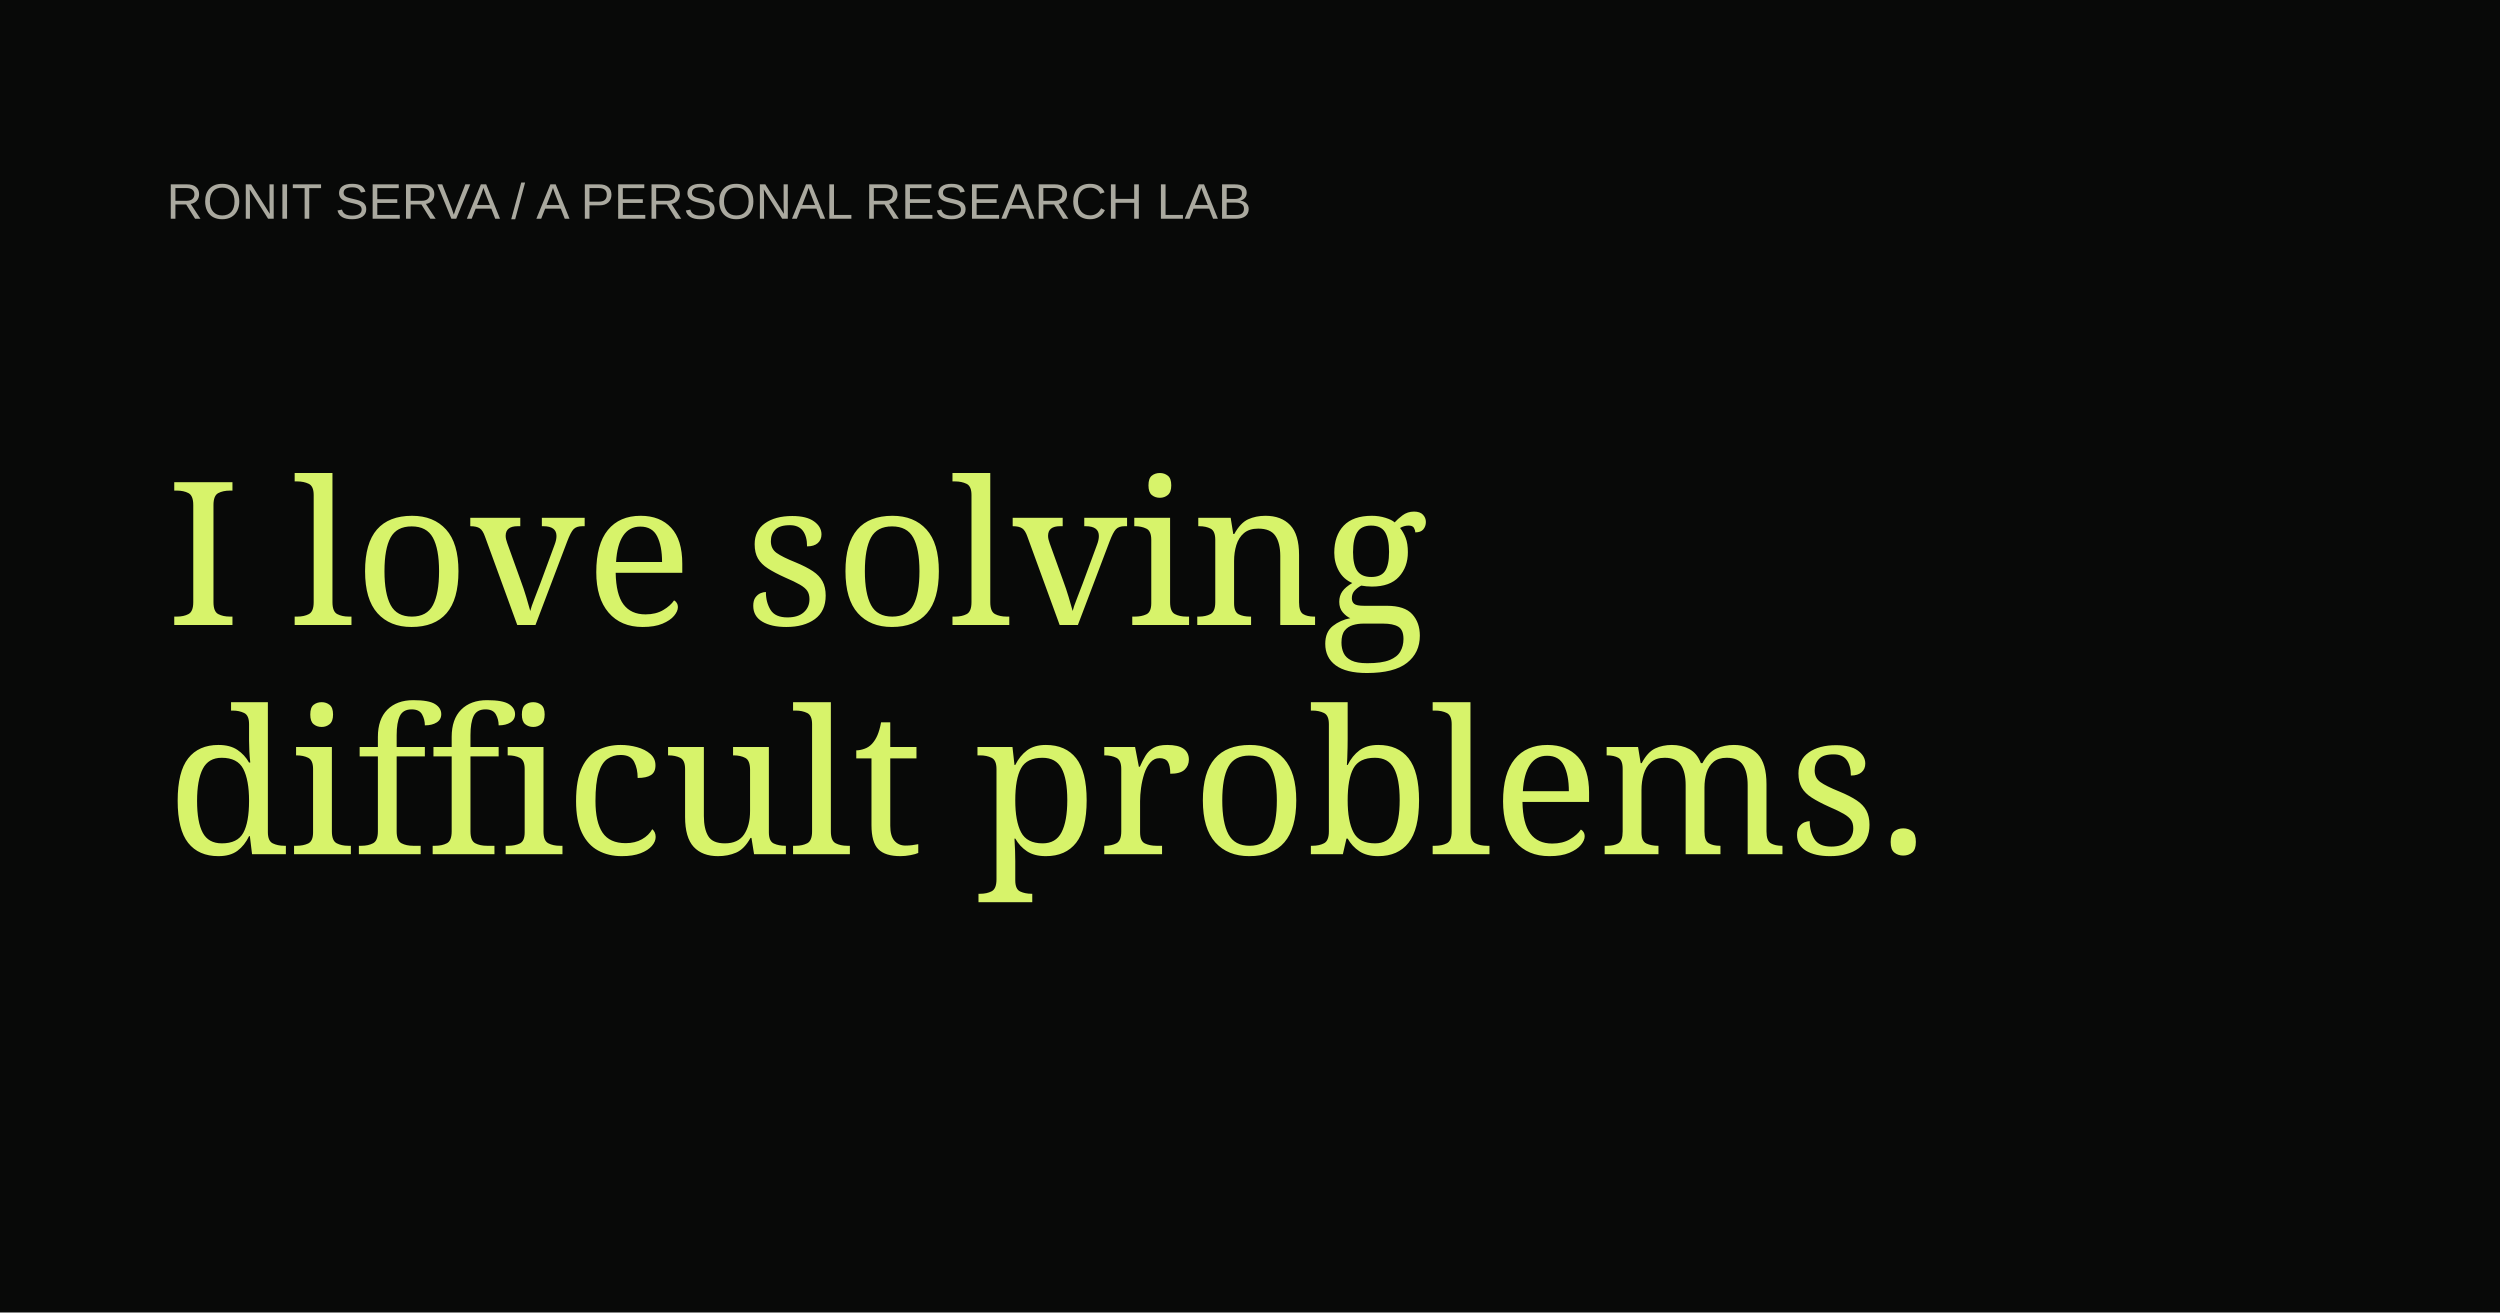
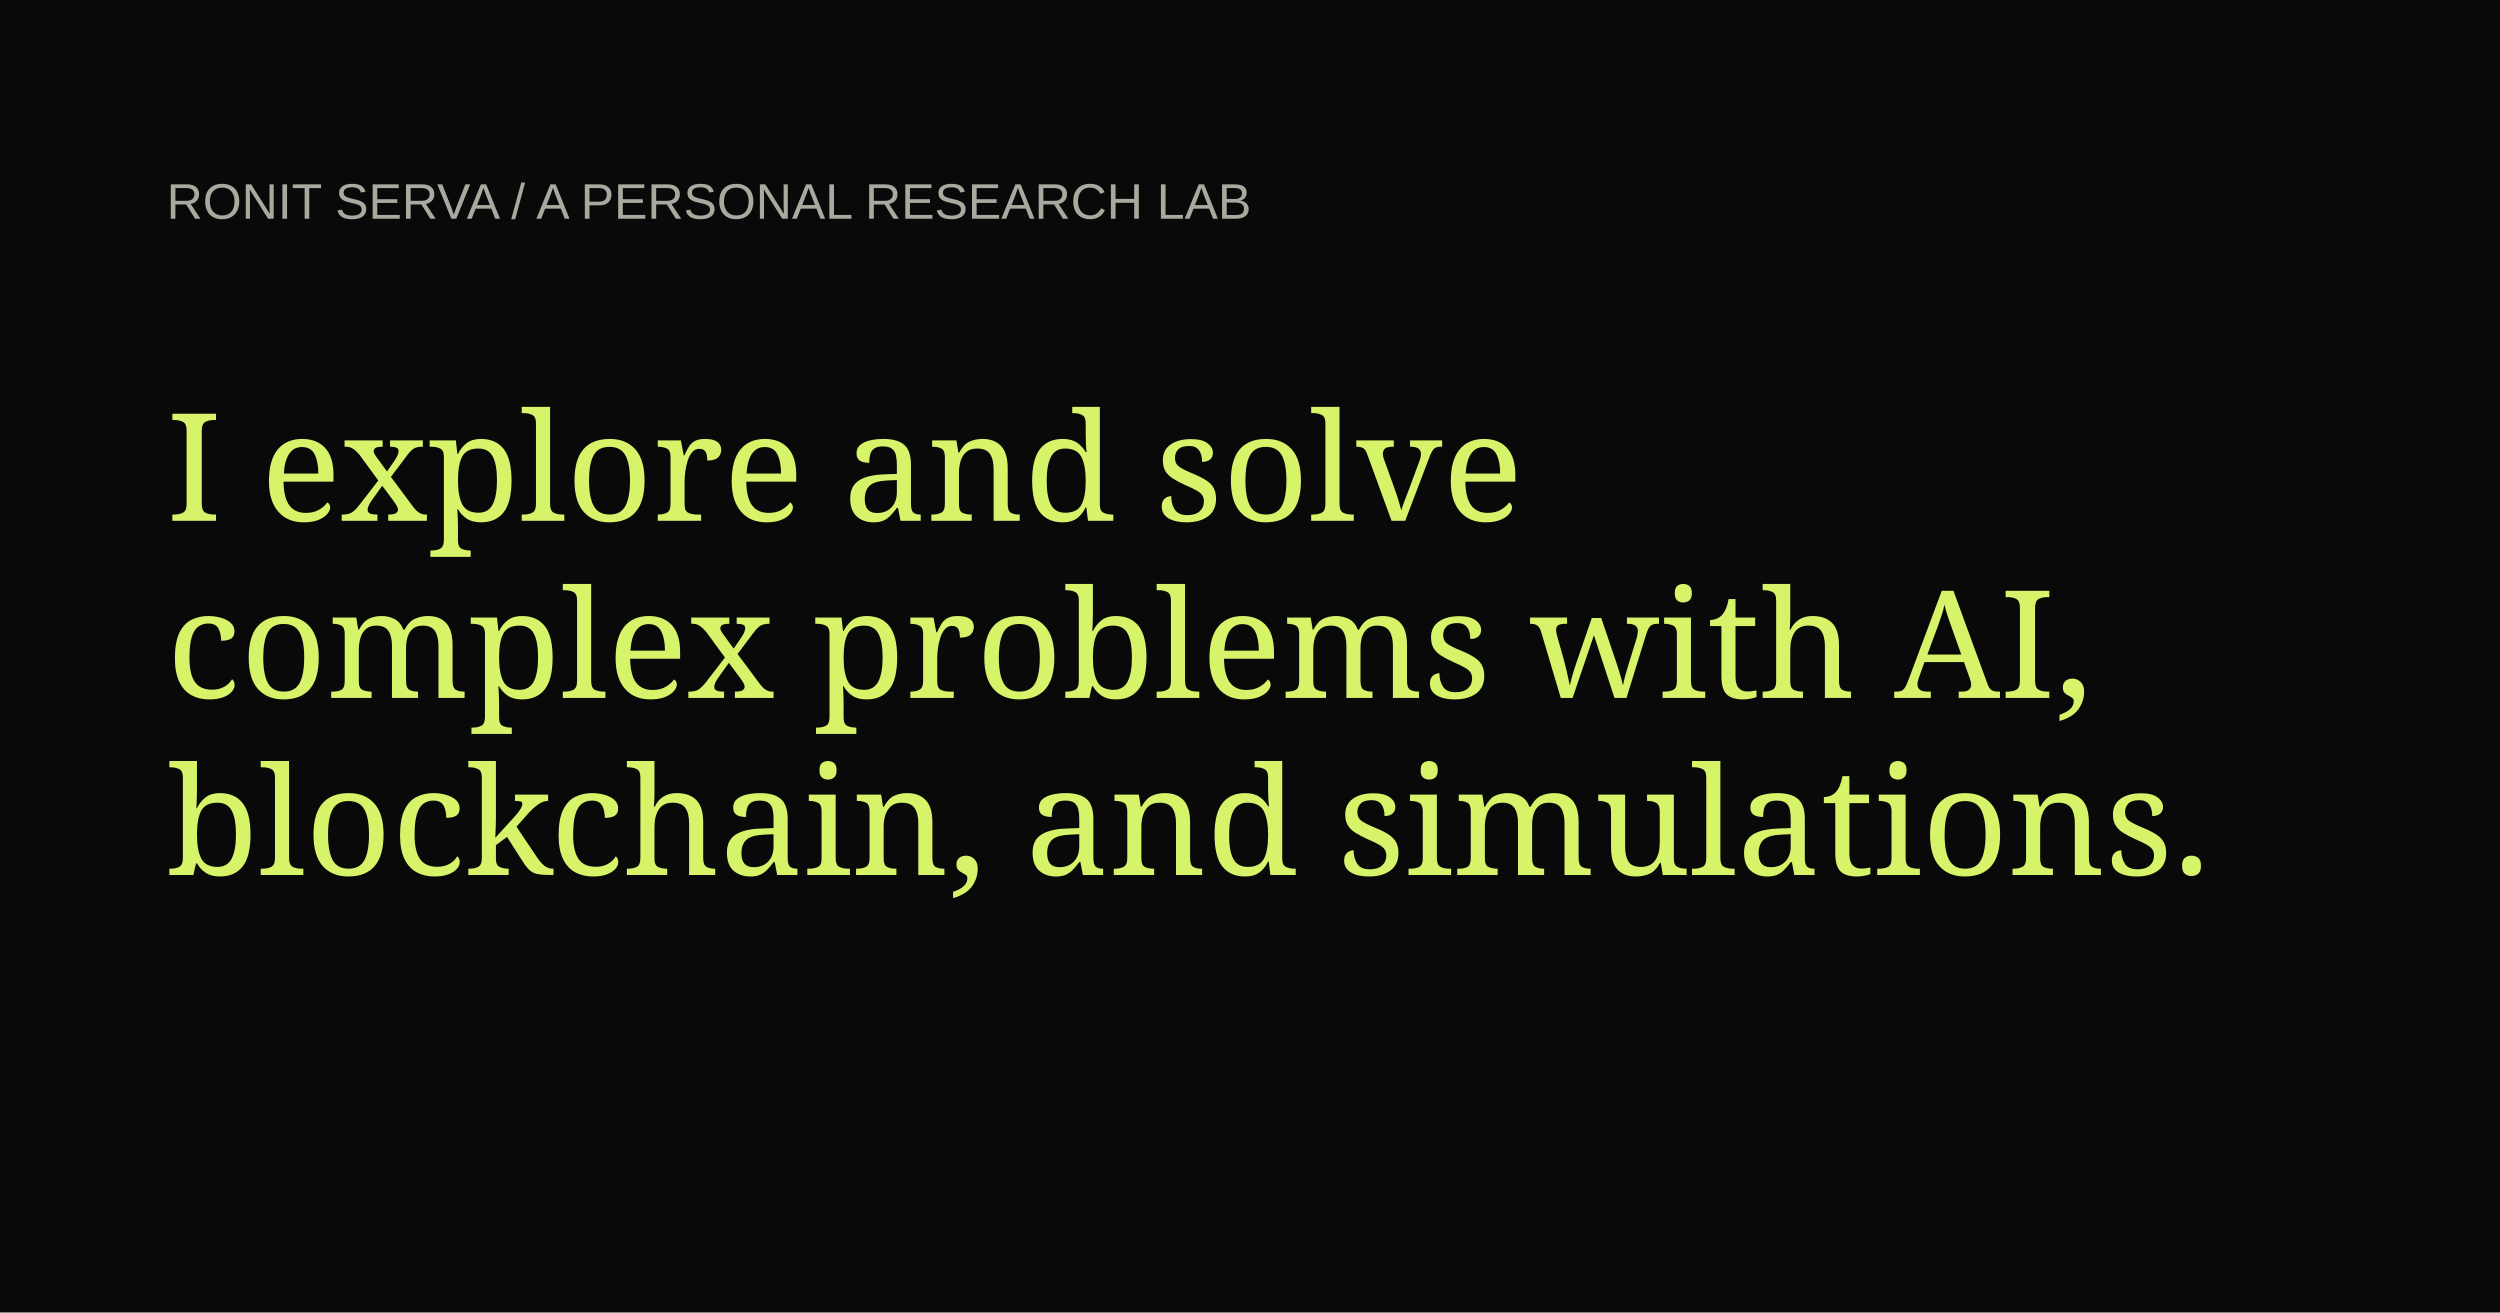
<svg xmlns="http://www.w3.org/2000/svg" width="1200" height="630" viewBox="0 0 1200 630">
  <rect width="1200" height="630" fill="#080908" />
  <text x="80" y="105" fill="#aaa99f" font-family="Arial,sans-serif" font-size="24">RONIT SERVA / A PERSONAL RESEARCH LAB</text>
-   <g fill="#d7f36a" font-family="Georgia,serif" font-size="96">
-     <text x="80" y="300">I love solving</text>
-     <text x="80" y="410">difficult problems.</text>
+   <g fill="#d7f36a" font-family="Georgia,serif" font-size="72">
+     <text x="80" y="250">I explore and solve</text>
+     <text x="80" y="335">complex problems with AI,</text>
+     <text x="80" y="420">blockchain, and simulations.</text>
  </g>
</svg>
